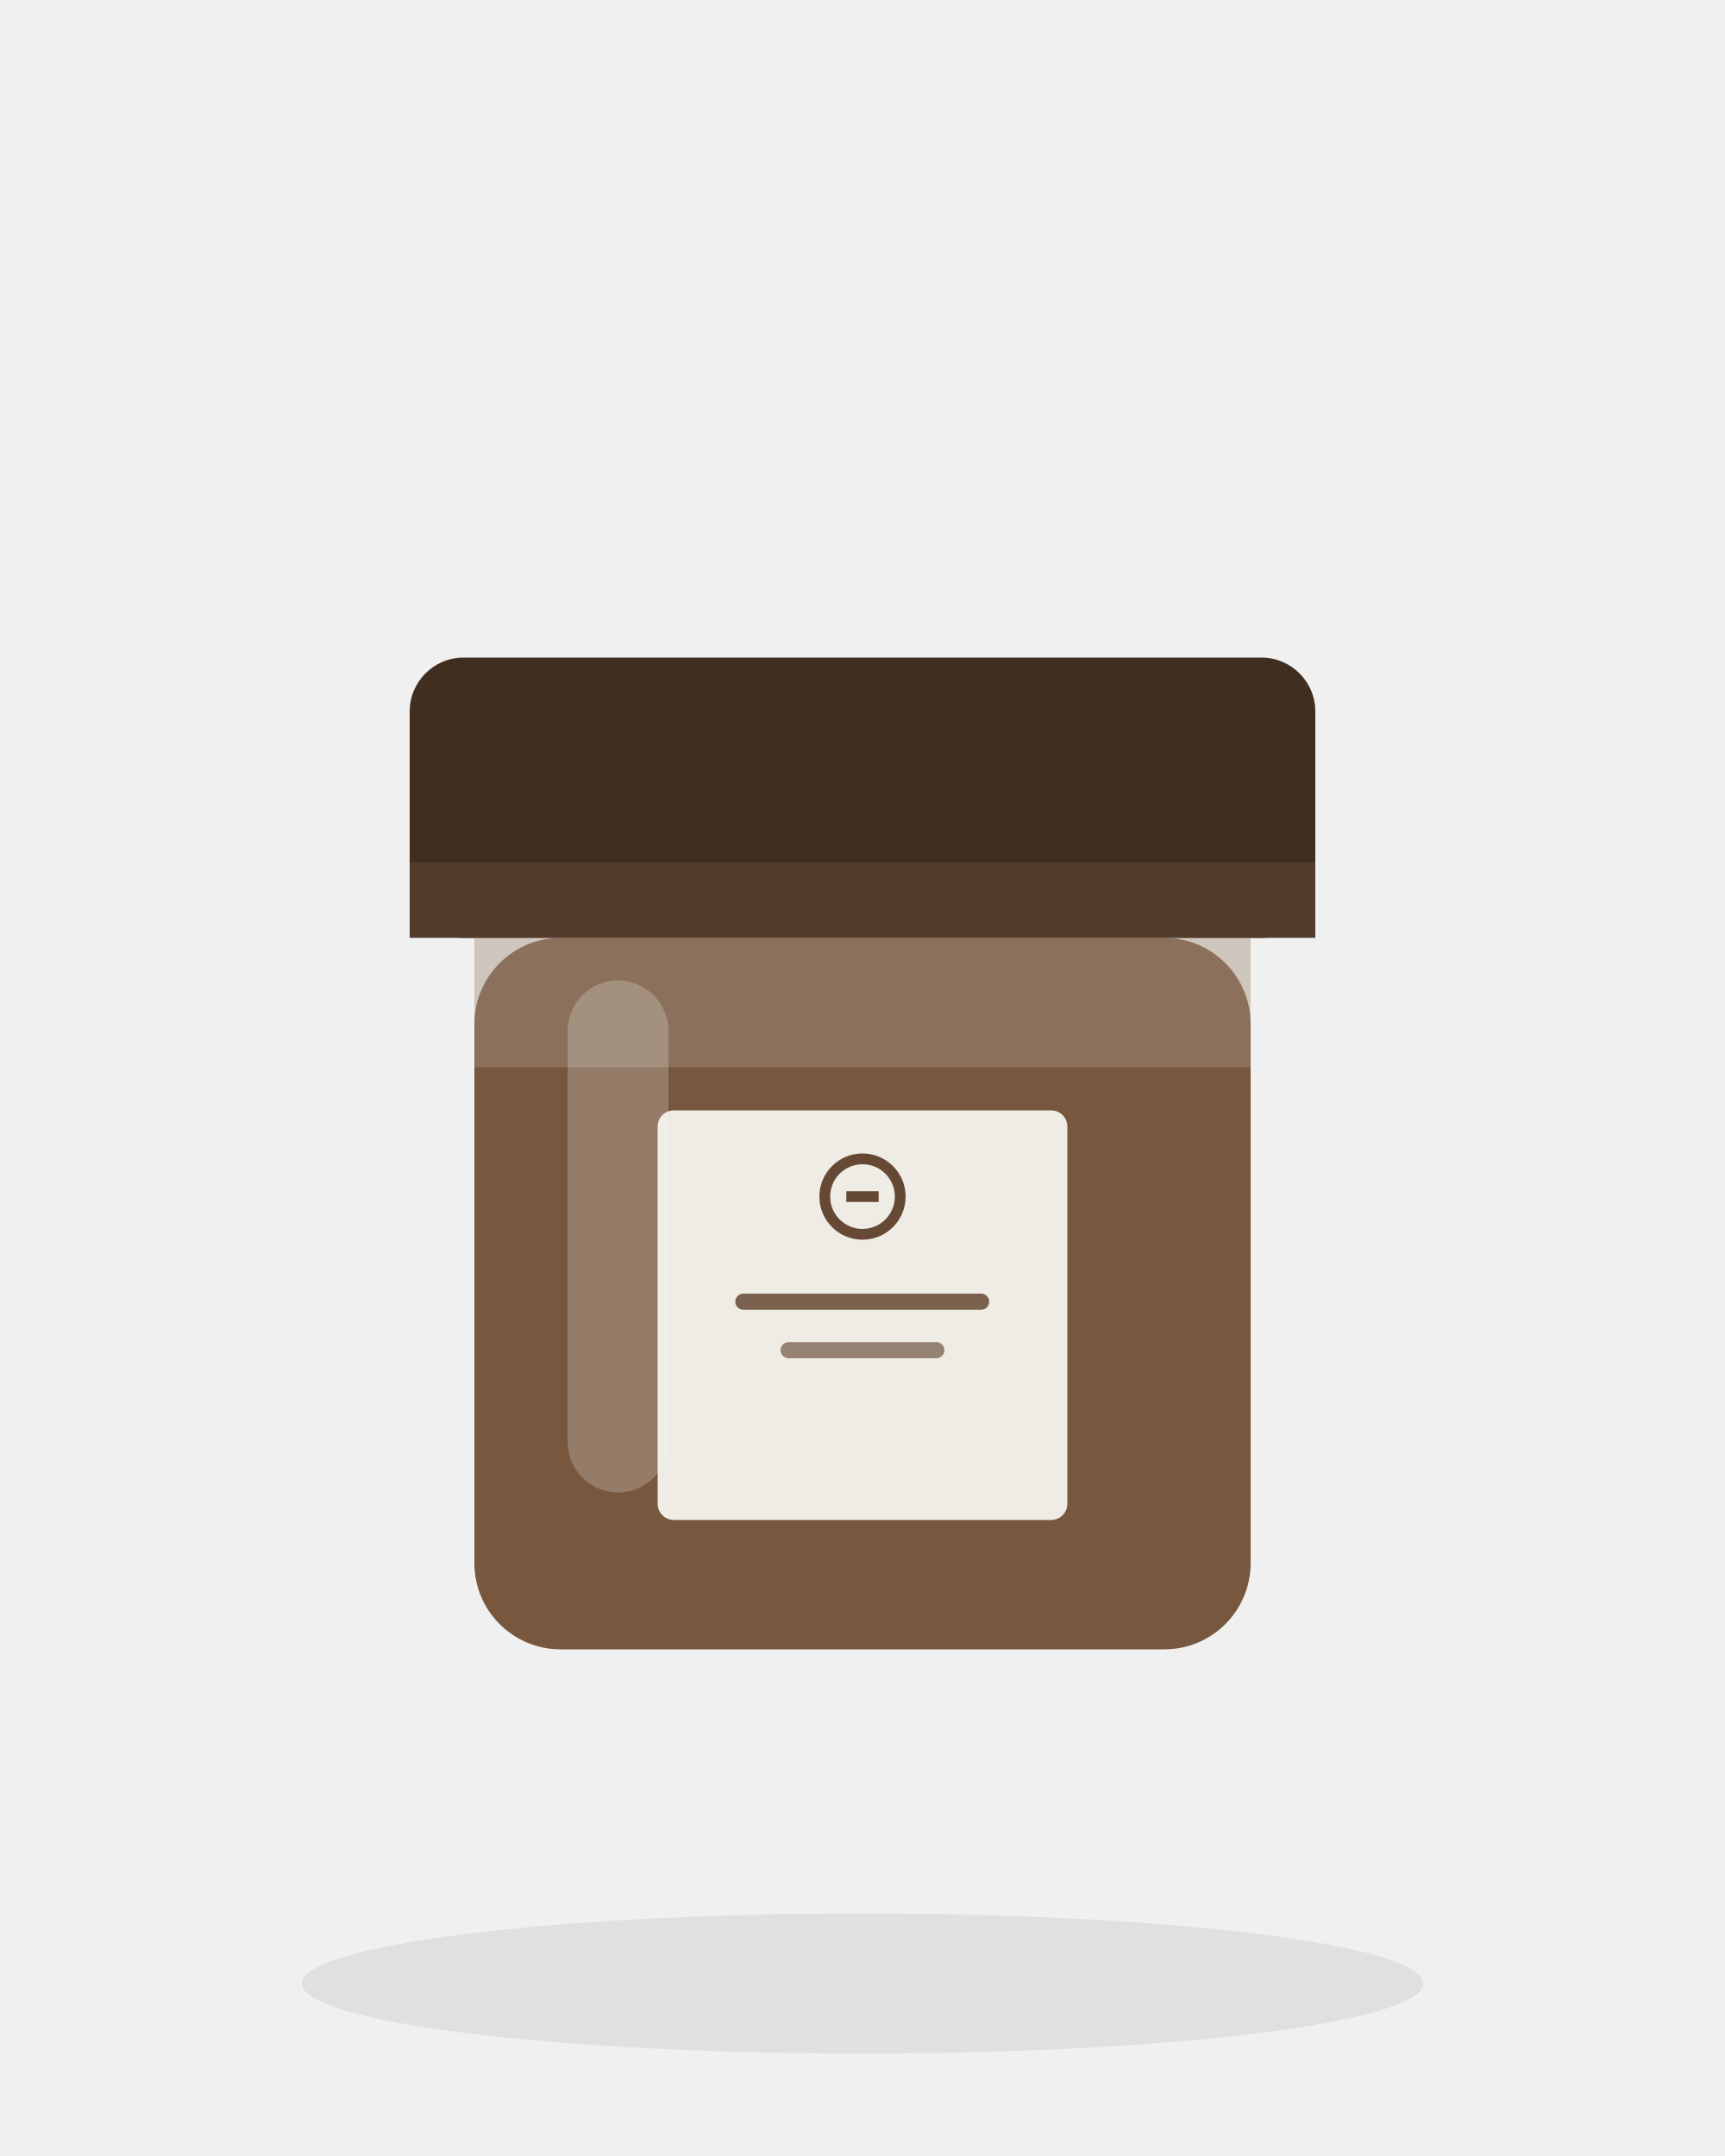
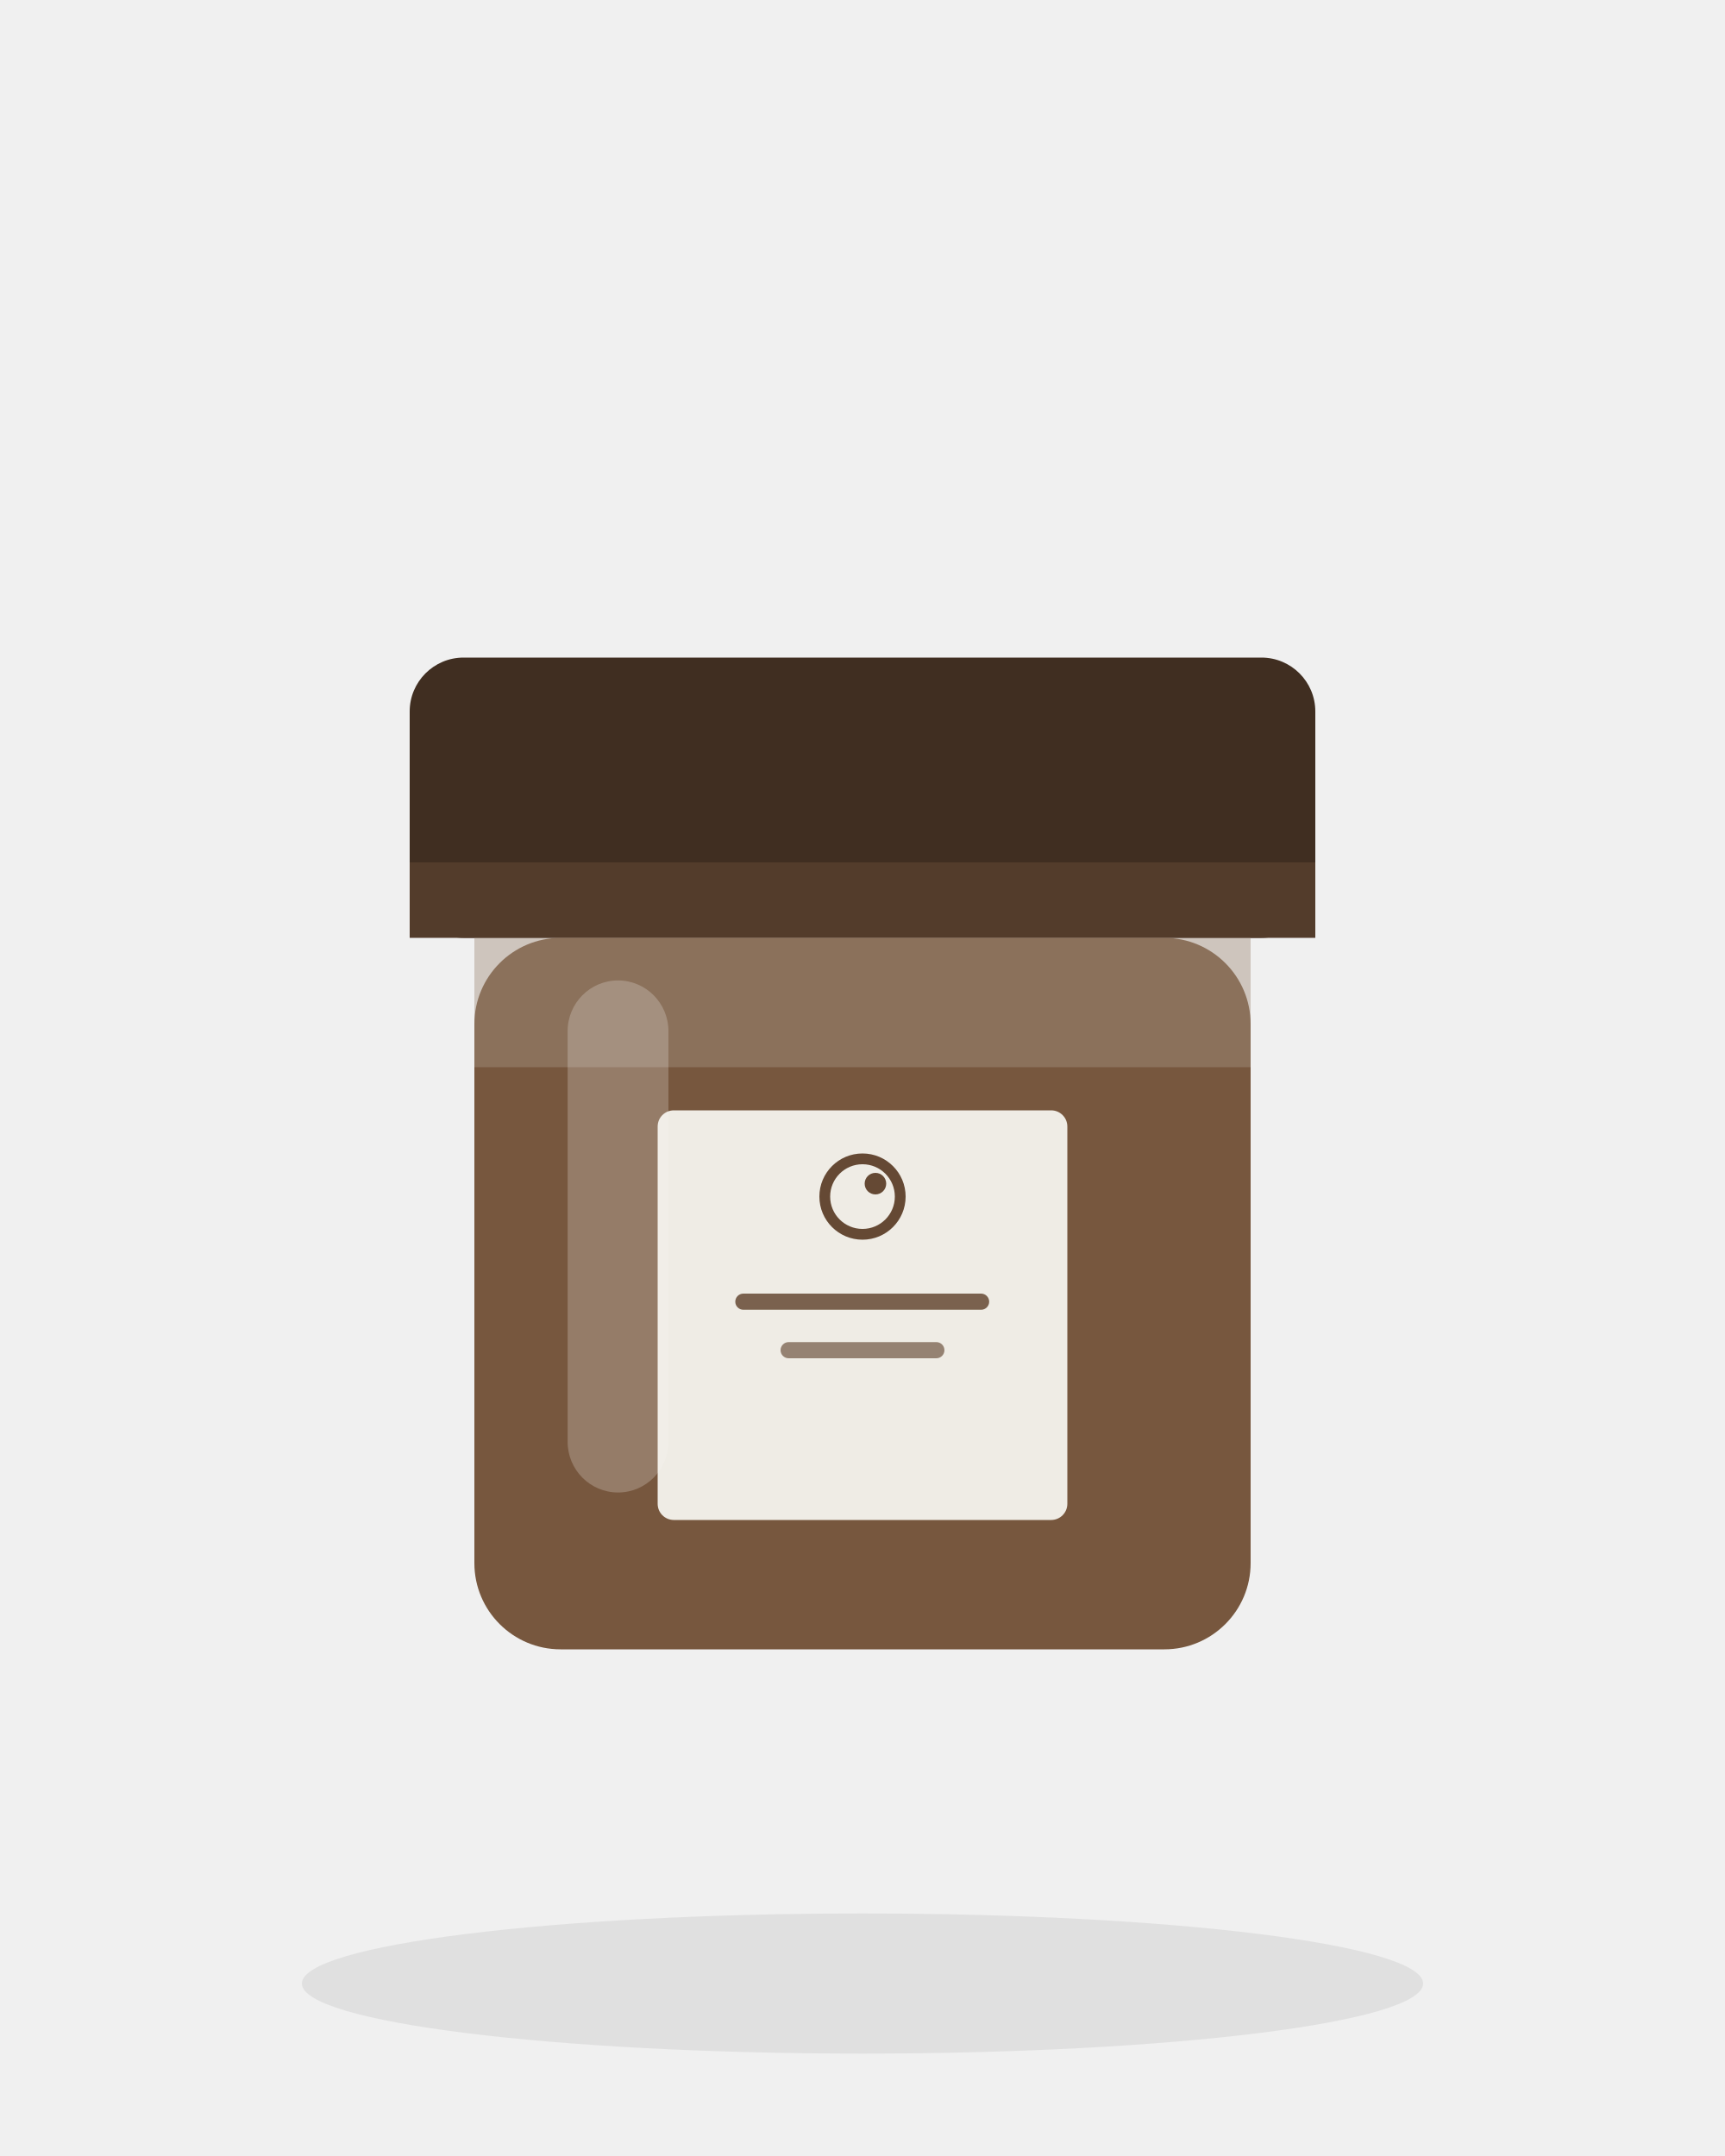
<svg xmlns="http://www.w3.org/2000/svg" viewBox="0 0 320 400" width="320" height="400" role="img" aria-labelledby="t">
  <ellipse cx="160" cy="368" rx="104" ry="13" fill="#000" opacity=".07" />
  <rect x="76" y="122" width="168" height="52" rx="10" fill="#402e21" />
  <rect x="76" y="160" width="168" height="14" fill="#533c2b" />
  <rect x="88" y="174" width="144" height="132" rx="16" fill="#77573E" />
  <rect x="88" y="174" width="144" height="24" fill="#a5907f" opacity=".45" />
  <rect x="105.3" y="181.9" width="18.7" height="95.0" rx="9.4" fill="#fff" opacity=".22" />
  <rect x="122" y="206" width="76" height="76" rx="3" fill="#F7F6F1" opacity=".93" />
  <circle cx="160" cy="222" r="7" fill="none" stroke="#654934" stroke-width="2" />
-   <rect x="157" y="221" width="6" height="2" fill="#654934" />
+   <circle cx="162.4" cy="219.6" r="2" fill="#654934" />
  <rect x="136.4" y="240" width="47.1" height="3" rx="1.5" fill="#654934" opacity="0.85" />
  <rect x="144.8" y="249" width="30.4" height="3" rx="1.5" fill="#654934" opacity="0.65" />
</svg>
